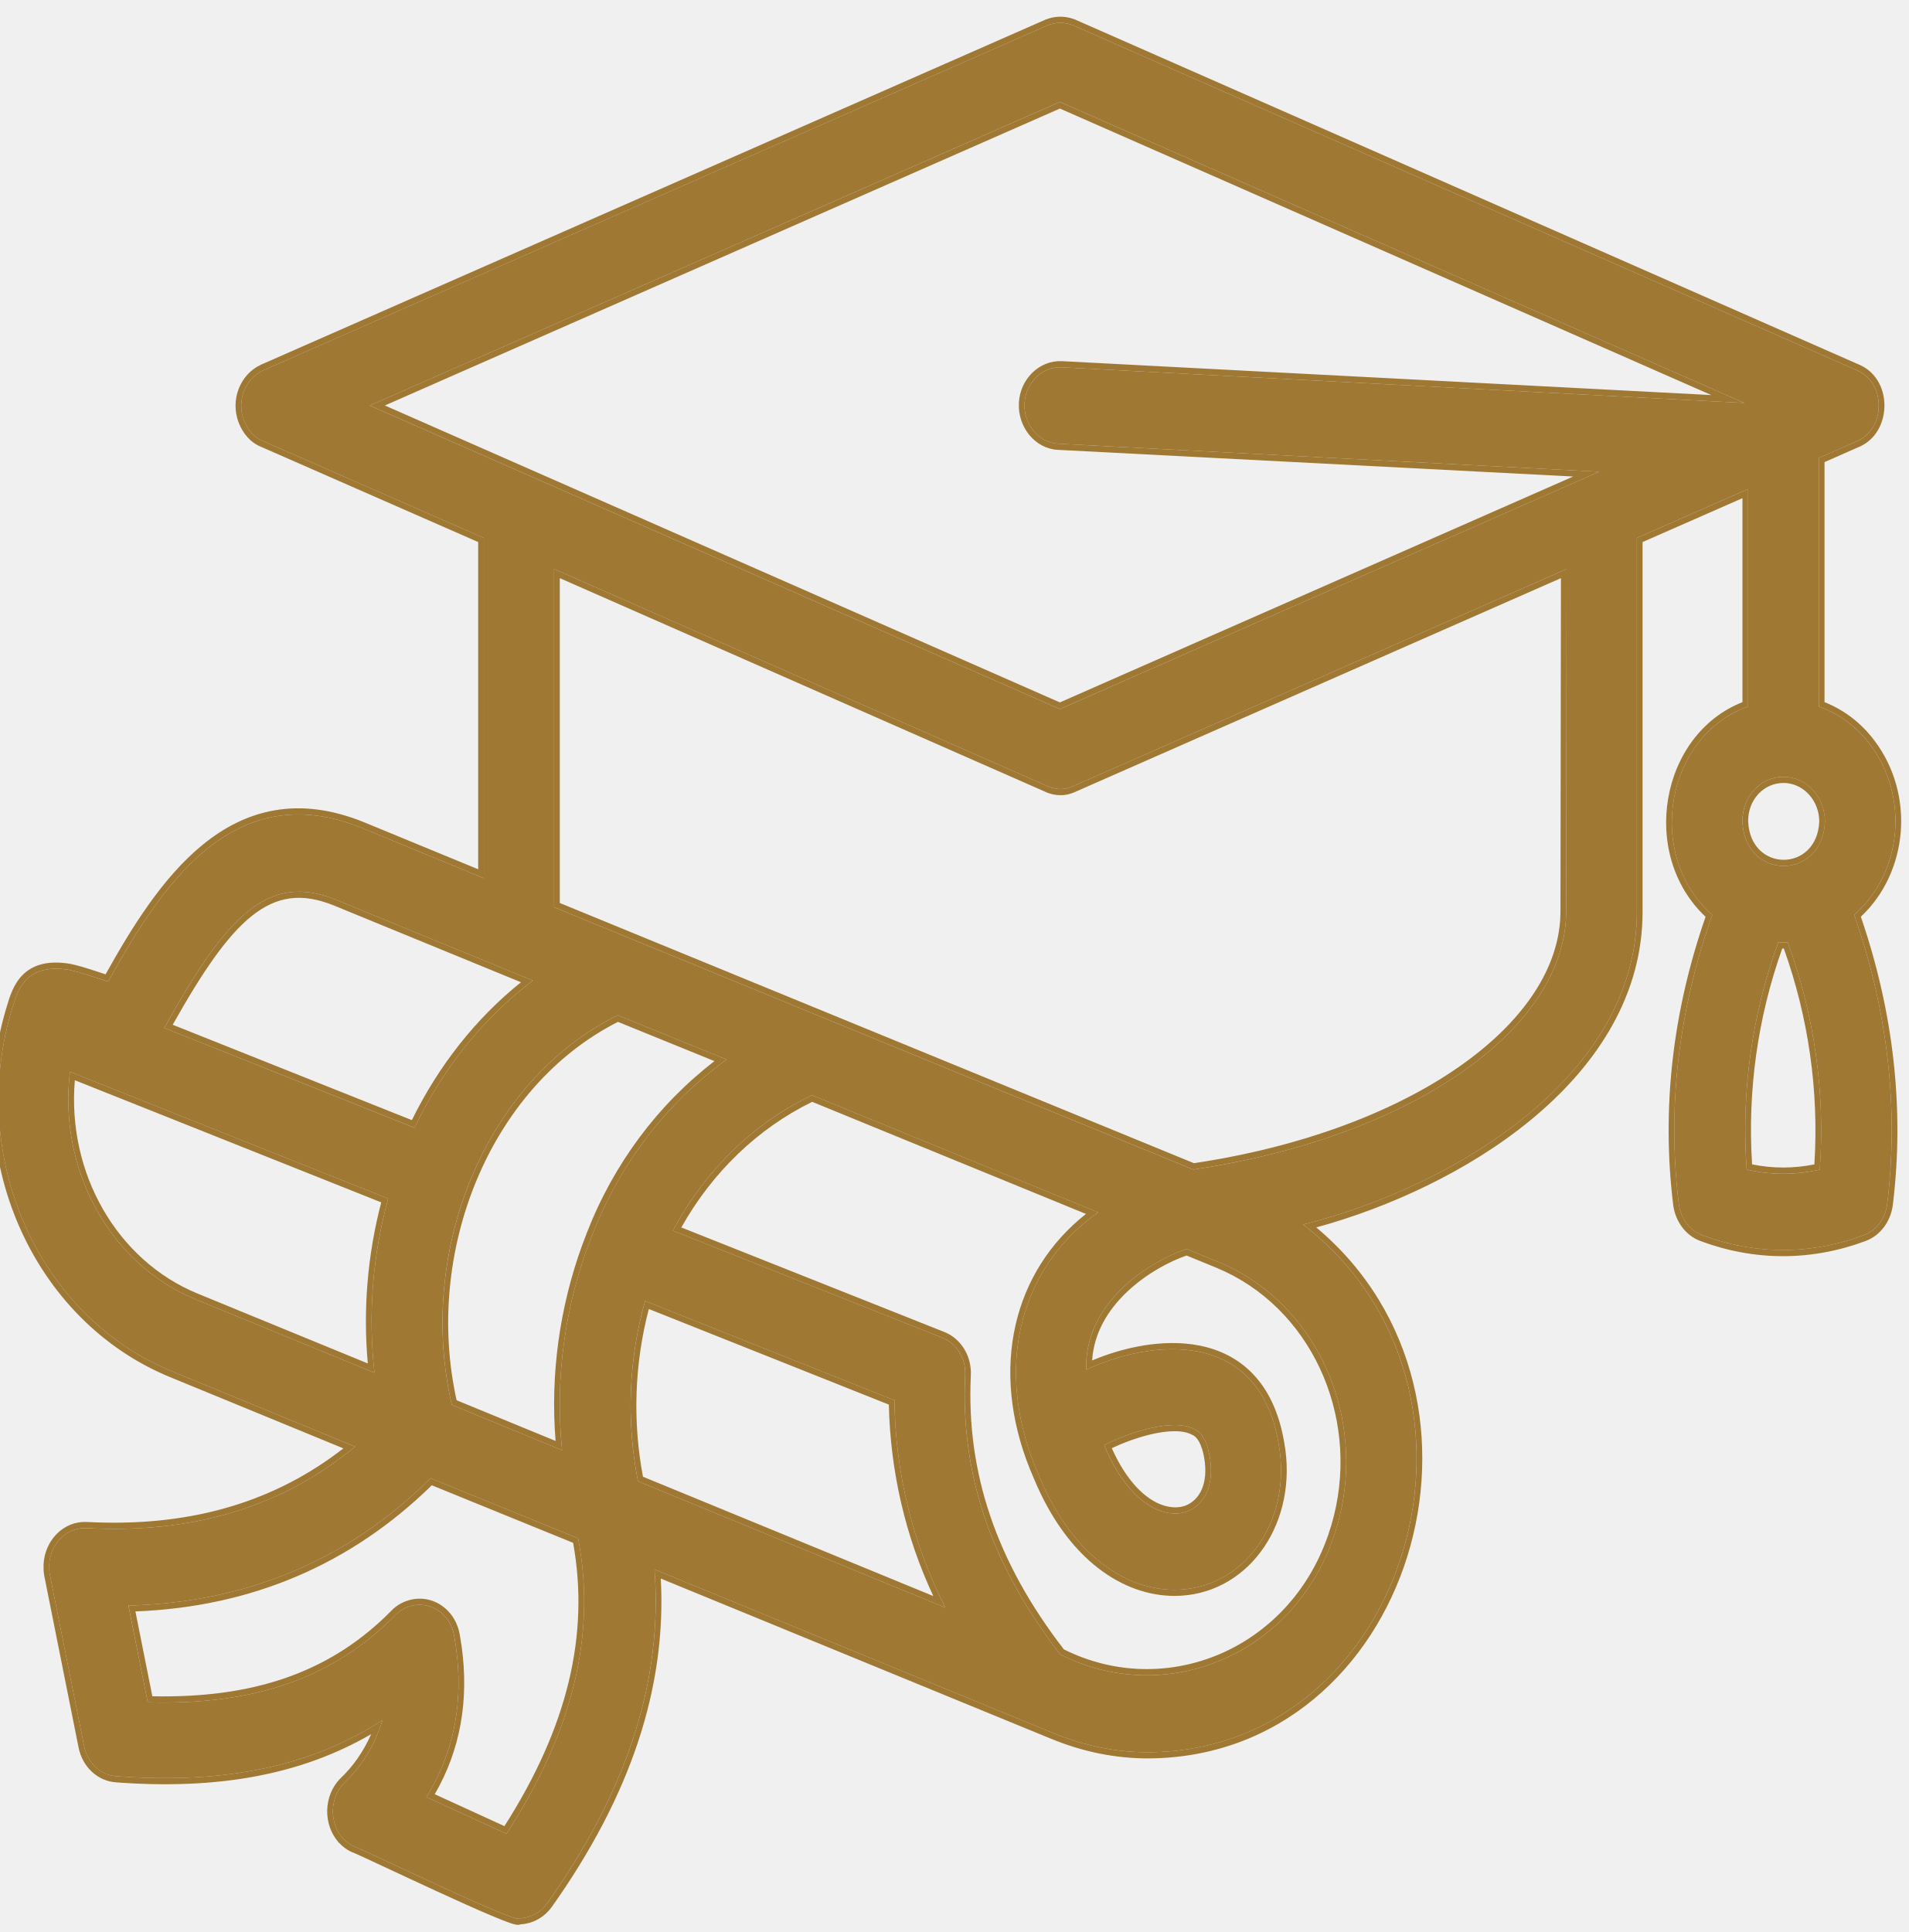
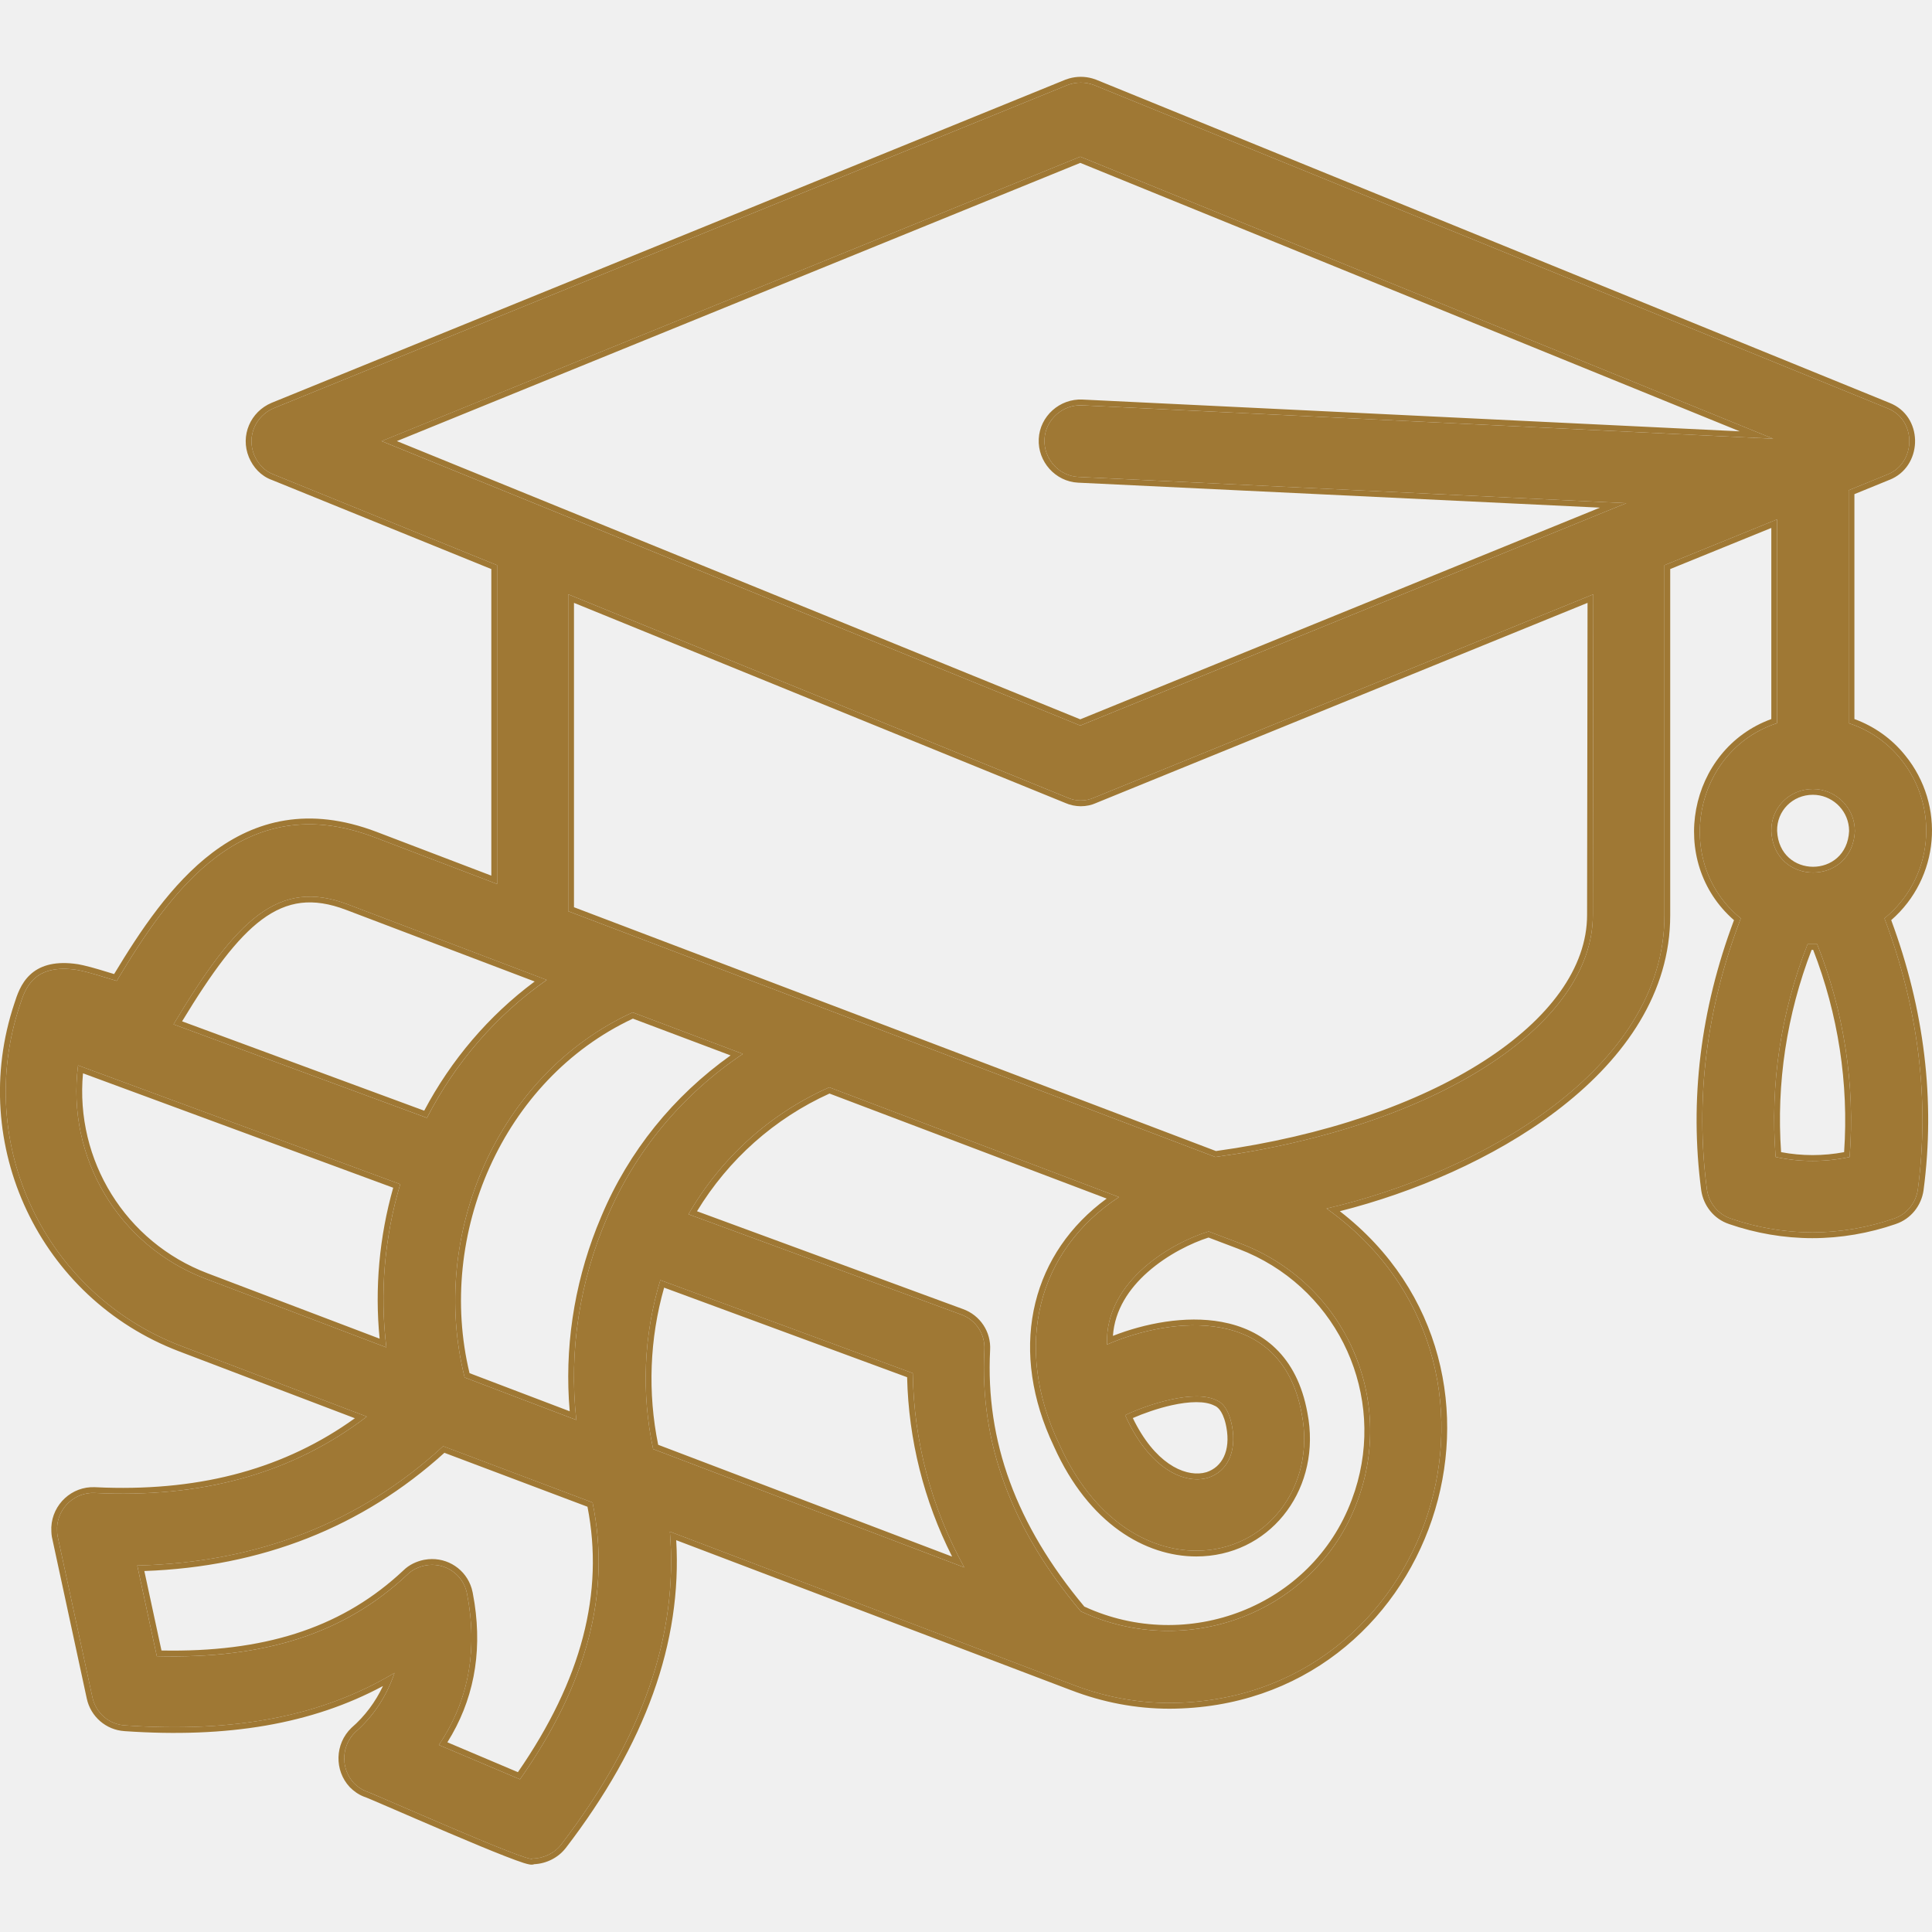
- <svg xmlns="http://www.w3.org/2000/svg" width="80" height="81" viewBox="0 0 80 81" fill="none">
-   <path d="M44.135 72.652C45.42 73.186 46.764 73.464 48.127 73.464C59.075 73.421 63.561 58.216 54.629 51.34C60.932 49.76 68.639 45.126 68.62 38.207V22.553L73.283 20.503V29.622C69.825 30.839 68.936 35.858 71.781 38.356C70.359 42.371 69.884 46.45 70.378 50.486C70.457 51.084 70.833 51.596 71.367 51.788C72.453 52.194 73.6 52.408 74.746 52.408C75.892 52.408 77.038 52.194 78.125 51.788C78.658 51.596 79.034 51.084 79.113 50.486C79.607 46.45 79.133 42.371 77.73 38.356C79.745 36.584 80.042 33.402 78.402 31.224C77.848 30.476 77.097 29.921 76.248 29.622V19.201L77.848 18.496C79.054 17.983 79.073 16.04 77.848 15.527L45.005 1.07C44.649 0.921 44.254 0.921 43.898 1.07L11.035 15.527C10.284 15.869 9.909 16.788 10.225 17.62C10.383 18.026 10.66 18.346 11.035 18.496L20.283 22.553V36.819L15.205 34.726C9.751 32.483 6.727 37.203 4.534 41.154C3.98 40.983 3.427 40.769 2.893 40.663C1.075 40.364 0.739 41.517 0.522 42.243C-1.395 48.436 1.55 55.163 7.201 57.49L14.889 60.651C11.806 63.192 8.091 64.303 3.625 64.068C2.795 64.025 2.103 64.73 2.063 65.605C2.063 65.733 2.063 65.862 2.083 65.99L3.526 73.208C3.664 73.912 4.217 74.425 4.87 74.468C9.415 74.809 13.031 74.062 16.035 72.119C15.719 73.144 15.165 74.062 14.414 74.767C13.822 75.386 13.802 76.411 14.355 77.052C14.493 77.201 14.651 77.329 14.849 77.415C15.047 77.457 21.746 80.703 21.746 80.426C22.2 80.426 22.655 80.191 22.931 79.806C26.311 75.044 27.793 70.431 27.437 65.797L44.135 72.652ZM44.432 4.273L73.125 16.894L44.511 15.399C43.701 15.357 42.989 16.04 42.95 16.916C42.91 17.791 43.542 18.56 44.353 18.603L67.039 19.777L44.432 29.729L15.501 17.001L44.432 4.273ZM26.745 62.103C26.251 59.605 26.35 56.999 27.042 54.543L37.496 58.708C37.535 61.761 38.266 64.73 39.63 67.399L26.745 62.103ZM24.828 51.767C23.702 54.607 23.248 57.725 23.564 60.8L18.94 58.9C17.457 52.536 20.283 45.339 25.896 42.563L30.46 44.421C27.951 46.236 25.994 48.777 24.828 51.767ZM14.118 37.737L22.339 41.111C20.244 42.691 18.544 44.827 17.378 47.283L6.885 43.097C9.494 38.399 11.233 36.541 14.118 37.737ZM2.933 44.934L16.272 50.251C15.62 52.621 15.422 55.12 15.699 57.554L8.209 54.479C4.613 53.006 2.439 49.055 2.933 44.934ZM21.232 76.881L17.872 75.343C19.098 73.379 19.493 71.115 19.038 68.574C18.88 67.698 18.11 67.143 17.299 67.314C17.023 67.378 16.766 67.506 16.568 67.719C13.979 70.346 10.679 71.499 6.194 71.371L5.383 67.314C10.363 67.186 14.612 65.392 18.05 61.975L24.236 64.495C25.006 68.531 24.018 72.588 21.232 76.881ZM55.893 64.473C54.174 69.428 48.839 71.585 44.452 69.364C41.566 65.648 40.262 61.825 40.46 57.661C40.499 56.956 40.104 56.316 39.492 56.081L28.208 51.596C29.552 49.076 31.587 47.09 34.037 45.916L46.032 50.828C42.653 53.219 41.626 57.512 43.562 61.889C44.965 65.264 47.238 66.652 49.234 66.652C52.139 66.652 54.194 63.79 53.601 60.523C52.771 55.611 48.167 56.188 45.538 57.426C45.44 54.543 48.305 52.835 49.748 52.365L51.052 52.899C55.38 54.671 57.514 59.839 55.893 64.473ZM46.289 60.587C47.198 60.117 49.155 59.412 50.084 59.925C50.222 59.989 50.558 60.181 50.716 61.078C50.913 62.231 50.518 63.107 49.728 63.384C48.74 63.705 47.277 62.979 46.289 60.587ZM65.656 38.207C65.656 43.161 59.114 47.688 50.024 49.034L23.228 38.036V23.856L43.898 32.953C44.076 33.039 44.274 33.081 44.452 33.081C44.649 33.081 44.827 33.039 45.005 32.953L65.675 23.856L65.656 38.207ZM74.766 32.569C75.714 32.569 76.504 33.402 76.504 34.448C76.406 36.925 73.145 36.925 73.046 34.448C73.026 33.402 73.797 32.569 74.766 32.569ZM76.287 49.034C75.279 49.269 74.232 49.269 73.224 49.034C72.987 45.788 73.442 42.542 74.548 39.509H74.943C76.05 42.52 76.524 45.788 76.287 49.034Z" fill="#9F7834" />
-   <path d="M43.969 0.773C44.285 0.676 44.62 0.676 44.935 0.773L45.092 0.829L45.095 0.831L77.935 15.287L78.065 15.348C79.365 16.026 79.294 18.158 77.936 18.736L77.935 18.735L76.487 19.374V29.438C77.311 29.763 78.04 30.323 78.587 31.061H78.588C80.274 33.301 80.01 36.552 78.01 38.435C79.381 42.432 79.843 46.495 79.35 50.519V50.522C79.259 51.211 78.825 51.806 78.202 52.031L78.203 52.032C77.092 52.447 75.92 52.666 74.746 52.666C73.573 52.666 72.4 52.447 71.289 52.032V52.031C70.667 51.806 70.234 51.21 70.143 50.522V50.519C69.65 46.496 70.111 42.433 71.5 38.437C68.711 35.813 69.599 30.796 73.046 29.438V20.886L68.859 22.726V38.206L68.854 38.539C68.744 41.963 66.798 44.805 64.141 46.981C61.538 49.112 58.223 50.629 55.179 51.46C63.746 58.626 59.136 73.679 48.129 73.722H48.128C46.734 73.722 45.362 73.437 44.051 72.893V72.894L27.701 66.181C27.949 70.758 26.429 75.303 23.122 79.963L23.12 79.965L23.119 79.964C22.812 80.391 22.323 80.653 21.823 80.678C21.798 80.689 21.776 80.694 21.762 80.697C21.712 80.704 21.663 80.698 21.633 80.692C21.566 80.681 21.48 80.655 21.387 80.624C21.195 80.559 20.927 80.451 20.61 80.318C19.976 80.051 19.129 79.669 18.279 79.278C17.428 78.886 16.571 78.485 15.916 78.179C15.588 78.026 15.311 77.897 15.11 77.805C15.009 77.759 14.928 77.722 14.87 77.697C14.842 77.685 14.82 77.676 14.804 77.669C14.789 77.663 14.786 77.663 14.792 77.665L14.781 77.663L14.761 77.654C14.526 77.552 14.342 77.401 14.187 77.234L14.181 77.227V77.226C13.539 76.483 13.563 75.298 14.249 74.581L14.254 74.576L14.258 74.572C14.808 74.056 15.246 73.418 15.559 72.706C12.624 74.409 9.137 75.047 4.854 74.725V74.724C4.095 74.673 3.454 74.078 3.293 73.262L1.851 66.044L1.849 66.038L1.849 66.032C1.825 65.879 1.825 65.73 1.825 65.605V65.599L1.826 65.592C1.872 64.578 2.672 63.76 3.636 63.81H3.637L4.049 63.827C8.118 63.966 11.531 62.95 14.396 60.724L7.117 57.731C1.346 55.354 -1.661 48.484 0.296 42.16C0.402 41.806 0.556 41.273 0.945 40.88C1.326 40.495 1.894 40.278 2.754 40.382L2.93 40.407L2.937 40.409L3.145 40.455C3.57 40.559 4.011 40.715 4.426 40.849C5.503 38.92 6.801 36.797 8.503 35.411C10.275 33.969 12.481 33.33 15.291 34.485L20.046 36.444V22.726L10.953 18.737V18.738C10.506 18.559 10.185 18.18 10.006 17.72L10.005 17.718C9.637 16.749 10.076 15.685 10.943 15.29L10.945 15.288L43.809 0.831L43.812 0.829L43.969 0.773ZM24.236 64.495C25.007 68.531 24.019 72.588 21.232 76.881L17.873 75.343C19.022 73.501 19.441 71.396 19.114 69.046L19.039 68.573C18.881 67.698 18.11 67.143 17.3 67.314C17.024 67.378 16.767 67.505 16.569 67.719C13.98 70.346 10.68 71.499 6.194 71.371L5.384 67.314C10.364 67.185 14.613 65.391 18.051 61.974L24.236 64.495ZM18.102 62.271C14.704 65.597 10.535 67.372 5.677 67.56L6.387 71.117C10.595 71.204 13.708 70.135 16.167 67.767L16.406 67.531C16.643 67.278 16.943 67.132 17.25 67.061L17.255 67.06L17.429 67.033C18.244 66.95 18.995 67.49 19.231 68.338L19.273 68.524V68.525L19.351 69.009C19.67 71.307 19.29 73.387 18.225 75.224L21.146 76.561C23.79 72.423 24.723 68.535 24.026 64.684L18.102 62.271ZM46.033 50.827C42.654 53.219 41.627 57.511 43.563 61.889C44.922 65.157 47.097 66.563 49.047 66.647L49.235 66.651C52.139 66.651 54.194 63.79 53.601 60.523C52.771 55.611 48.167 56.187 45.539 57.426C45.44 54.543 48.305 52.834 49.748 52.364L51.053 52.899C55.38 54.672 57.514 59.839 55.894 64.473C54.175 69.427 48.839 71.584 44.452 69.364C41.567 65.648 40.263 61.825 40.461 57.661C40.5 56.956 40.105 56.315 39.492 56.081L28.208 51.596C29.552 49.076 31.588 47.09 34.038 45.916L46.033 50.827ZM34.048 46.195C31.769 47.31 29.863 49.144 28.562 51.461L39.575 55.839H39.574C40.285 56.113 40.744 56.858 40.698 57.677C40.506 61.747 41.772 65.492 44.599 69.151C48.858 71.274 54.008 69.172 55.67 64.383L55.671 64.382L55.808 63.958C57.071 59.712 55.171 55.115 51.355 53.311L50.968 53.14L49.742 52.638C49.05 52.877 48.048 53.395 47.224 54.184C46.453 54.922 45.858 55.874 45.784 57.038C47.087 56.487 48.776 56.114 50.288 56.414C51.115 56.579 51.897 56.947 52.527 57.607C53.158 58.267 53.621 59.203 53.836 60.473L53.886 60.791C54.319 64.069 52.209 66.909 49.235 66.909C47.129 66.909 44.781 65.445 43.347 62L43.171 61.582C42.332 59.488 42.149 57.413 42.573 55.552C42.992 53.713 44 52.1 45.525 50.895L34.048 46.195ZM37.496 58.707C37.536 61.761 38.267 64.73 39.63 67.399L26.746 62.103C26.252 59.604 26.351 56.999 27.043 54.543L37.496 58.707ZM27.2 54.88C26.598 57.172 26.515 59.587 26.954 61.912L39.125 66.915C37.958 64.422 37.323 61.693 37.262 58.889L27.2 54.88ZM46.29 60.586C47.199 60.117 49.155 59.412 50.084 59.924C50.223 59.988 50.558 60.181 50.716 61.078C50.914 62.231 50.519 63.107 49.729 63.384L49.635 63.411C48.65 63.658 47.247 62.903 46.29 60.586ZM49.228 60.004C48.923 60.005 48.58 60.056 48.231 60.139C47.637 60.28 47.044 60.511 46.608 60.715C47.507 62.726 48.705 63.318 49.501 63.177L49.66 63.137C50.296 62.91 50.665 62.194 50.482 61.126L50.453 60.977C50.381 60.65 50.285 60.459 50.205 60.347C50.116 60.224 50.035 60.182 49.99 60.162L49.983 60.158L49.975 60.154C49.791 60.052 49.537 60.003 49.228 60.004ZM30.461 44.42C27.952 46.236 25.995 48.777 24.829 51.767C23.703 54.607 23.248 57.725 23.564 60.8L18.941 58.9C17.459 52.536 20.284 45.339 25.896 42.563L30.461 44.42ZM25.907 42.843C20.505 45.575 17.762 52.518 19.142 58.706L23.291 60.412C23.066 57.622 23.46 54.81 24.404 52.208L24.61 51.665C25.735 48.78 27.585 46.308 29.952 44.488L25.907 42.843ZM16.272 50.25C15.62 52.621 15.422 55.12 15.699 57.554L8.21 54.479C4.613 53.006 2.439 49.055 2.933 44.933L16.272 50.25ZM3.138 45.289C2.805 49.175 4.896 52.845 8.294 54.238L15.419 57.163C15.214 54.907 15.407 52.607 15.982 50.41L3.138 45.289ZM74.944 39.509C76.05 42.52 76.525 45.788 76.288 49.033C75.28 49.268 74.232 49.268 73.224 49.033C72.987 45.788 73.442 42.541 74.548 39.509H74.944ZM65.417 38.206L65.437 24.239L45.102 33.188L45.102 33.189C44.895 33.288 44.684 33.339 44.452 33.339C44.242 33.339 44.01 33.289 43.802 33.189V33.188L23.467 24.239V37.858L50.05 48.767C54.545 48.095 58.397 46.642 61.12 44.756C63.864 42.856 65.417 40.554 65.417 38.207V38.206ZM74.714 39.767C73.685 42.655 73.252 45.734 73.45 48.817C74.312 48.993 75.199 48.993 76.061 48.817C76.258 45.734 75.809 42.636 74.78 39.767H74.714ZM6.886 43.097C9.494 38.399 11.233 36.541 14.119 37.737L22.339 41.11C20.244 42.691 18.545 44.826 17.379 47.282L6.886 43.097ZM14.033 37.978C13.339 37.69 12.728 37.591 12.166 37.665C11.605 37.738 11.075 37.984 10.541 38.413C9.503 39.248 8.479 40.758 7.24 42.963L17.266 46.962C18.376 44.697 19.936 42.709 21.84 41.181L14.034 37.978H14.033ZM74.942 32.578C75.811 32.673 76.505 33.467 76.505 34.448C76.407 36.925 73.145 36.925 73.046 34.448C73.027 33.401 73.798 32.569 74.766 32.569L74.942 32.578ZM74.766 32.826C73.928 32.827 73.269 33.544 73.286 34.443C73.376 36.581 76.171 36.583 76.266 34.448L76.258 34.281C76.18 33.459 75.533 32.826 74.766 32.826ZM73.126 16.894L44.511 15.399L44.523 15.142L71.74 16.563L44.432 4.551L16.134 17L44.431 29.449L65.949 19.978L44.342 18.86C43.398 18.81 42.666 17.918 42.712 16.903C42.758 15.882 43.584 15.092 44.523 15.142L44.511 15.399C43.701 15.356 42.99 16.04 42.95 16.916V17.078C42.99 17.884 43.594 18.562 44.354 18.602L67.04 19.777L44.432 29.728L15.502 17L44.432 4.274L73.126 16.894ZM2.064 65.605C2.064 65.733 2.064 65.861 2.084 65.989L3.527 73.207C3.665 73.912 4.218 74.424 4.87 74.467C9.415 74.809 13.032 74.061 16.035 72.118C15.719 73.143 15.165 74.062 14.415 74.767L14.31 74.887C13.822 75.512 13.837 76.45 14.356 77.051C14.494 77.201 14.652 77.329 14.85 77.414L14.96 77.458C15.844 77.843 21.556 80.594 21.742 80.436L21.746 80.426C22.144 80.426 22.542 80.246 22.82 79.943L22.932 79.806C26.311 75.044 27.794 70.431 27.438 65.797L44.136 72.652C45.34 73.152 46.597 73.428 47.873 73.46L48.128 73.463C59.076 73.42 63.561 58.216 54.63 51.34C60.933 49.759 68.639 45.125 68.62 38.207V22.553L73.284 20.503V29.621C69.826 30.839 68.937 35.858 71.782 38.356C70.359 42.371 69.885 46.449 70.379 50.485C70.458 51.083 70.834 51.596 71.368 51.788C72.319 52.143 73.315 52.351 74.317 52.397L74.746 52.407C75.893 52.407 77.039 52.194 78.125 51.788C78.626 51.608 78.987 51.147 79.095 50.597L79.113 50.485C79.607 46.449 79.133 42.371 77.73 38.356C79.746 36.584 80.042 33.402 78.402 31.224C77.849 30.476 77.098 29.92 76.248 29.621V19.2L77.849 18.496C79.054 17.983 79.074 16.04 77.849 15.527L45.005 1.07C44.65 0.921 44.254 0.921 43.899 1.07L11.036 15.527C10.285 15.869 9.91 16.787 10.226 17.62C10.384 18.025 10.66 18.346 11.036 18.496L20.284 22.553V36.819L15.205 34.726C9.751 32.483 6.727 37.203 4.534 41.153L3.707 40.884C3.433 40.796 3.161 40.716 2.894 40.662C1.076 40.363 0.74 41.517 0.523 42.242C-1.394 48.435 1.551 55.163 7.202 57.49L14.889 60.651C11.903 63.113 8.323 64.232 4.042 64.086L3.625 64.067C2.795 64.025 2.104 64.729 2.064 65.605ZM65.656 38.207C65.656 43.161 59.115 47.688 50.025 49.033L23.228 38.035V23.856L43.899 32.953C44.032 33.017 44.177 33.057 44.316 33.073L44.452 33.082C44.65 33.081 44.828 33.038 45.005 32.953L65.676 23.856L65.656 38.207Z" fill="#9F7834" />
+ <svg xmlns="http://www.w3.org/2000/svg" width="100" height="100" viewBox="0 0 100 100" fill="none">
+   <g clip-path="url(#clip0_2702_9019)">
+     <path d="M55.545 87.207C57.151 87.824 58.831 88.145 60.535 88.145C74.22 88.096 79.827 70.508 68.662 62.554C76.542 60.726 86.176 55.366 86.151 47.362V29.255L91.981 26.884V37.432C87.658 38.84 86.546 44.645 90.103 47.535C88.325 52.179 87.732 56.897 88.35 61.566C88.448 62.257 88.918 62.85 89.585 63.073C90.943 63.542 92.376 63.789 93.809 63.789C95.242 63.789 96.674 63.542 98.033 63.073C98.7 62.85 99.169 62.257 99.268 61.566C99.885 56.897 99.293 52.179 97.539 47.535C100.058 45.485 100.429 41.804 98.379 39.285C97.687 38.42 96.748 37.778 95.686 37.432V25.377L97.687 24.562C99.194 23.969 99.219 21.721 97.687 21.128L56.632 4.405C56.187 4.232 55.693 4.232 55.249 4.405L14.169 21.128C13.23 21.524 12.761 22.586 13.156 23.549C13.354 24.019 13.7 24.389 14.169 24.562L25.73 29.255V45.756L19.381 43.336C12.563 40.742 8.784 46.201 6.042 50.771C5.35 50.573 4.659 50.326 3.992 50.203C1.719 49.857 1.299 51.191 1.028 52.031C-1.369 59.194 2.312 66.976 9.377 69.668L18.986 73.324C15.133 76.263 10.489 77.548 4.906 77.276C3.868 77.227 3.004 78.042 2.954 79.055C2.954 79.203 2.954 79.351 2.979 79.499L4.782 87.849C4.955 88.664 5.647 89.257 6.462 89.306C12.144 89.701 16.664 88.837 20.419 86.589C20.023 87.775 19.332 88.837 18.393 89.652C17.652 90.368 17.627 91.554 18.319 92.295C18.492 92.468 18.69 92.616 18.937 92.715C19.184 92.765 27.558 96.519 27.558 96.198C28.126 96.198 28.694 95.926 29.04 95.482C33.264 89.973 35.117 84.638 34.672 79.277L55.545 87.207ZM55.916 8.11L91.783 22.709L56.014 20.98C55.002 20.931 54.112 21.721 54.063 22.734C54.014 23.747 54.804 24.636 55.817 24.686L84.175 26.044L55.916 37.555L19.752 22.833L55.916 8.11ZM33.807 75.004C33.19 72.114 33.313 69.1 34.178 66.259L47.245 71.076C47.295 74.609 48.209 78.042 49.913 81.13L33.807 75.004ZM31.411 63.048C30.003 66.333 29.435 69.94 29.83 73.497L24.05 71.298C22.197 63.937 25.73 55.613 32.745 52.401L38.451 54.55C35.314 56.65 32.869 59.59 31.411 63.048ZM18.023 46.819L28.299 50.722C25.68 52.55 23.556 55.02 22.099 57.861L8.982 53.019C12.242 47.584 14.416 45.435 18.023 46.819ZM4.041 55.143L20.715 61.294C19.9 64.036 19.653 66.926 19.999 69.742L10.637 66.185C6.141 64.481 3.424 59.911 4.041 55.143ZM26.915 92.098L22.716 90.319C24.248 88.046 24.742 85.428 24.174 82.489C23.976 81.476 23.012 80.833 22 81.031C21.654 81.105 21.333 81.253 21.086 81.5C17.85 84.539 13.725 85.873 8.117 85.725L7.104 81.031C13.329 80.883 18.64 78.808 22.938 74.856L30.67 77.77C31.634 82.439 30.398 87.132 26.915 92.098ZM70.243 77.746C68.094 83.477 61.424 85.972 55.94 83.403C52.334 79.104 50.704 74.683 50.951 69.866C51 69.05 50.506 68.309 49.74 68.038L35.635 62.85C37.315 59.935 39.859 57.638 42.922 56.279L57.917 61.961C53.693 64.728 52.408 69.693 54.829 74.757C56.583 78.66 59.423 80.265 61.918 80.265C65.549 80.265 68.119 76.955 67.377 73.176C66.34 67.494 60.584 68.161 57.299 69.594C57.175 66.259 60.757 64.283 62.561 63.74L64.191 64.357C69.601 66.407 72.269 72.385 70.243 77.746ZM58.238 73.25C59.374 72.706 61.819 71.891 62.98 72.484C63.153 72.558 63.573 72.781 63.771 73.818C64.018 75.152 63.524 76.165 62.536 76.486C61.301 76.856 59.473 76.016 58.238 73.25ZM82.446 47.362C82.446 53.093 74.269 58.33 62.906 59.886L29.41 47.164V30.762L55.249 41.285C55.471 41.384 55.718 41.434 55.94 41.434C56.187 41.434 56.41 41.384 56.632 41.285L82.471 30.762L82.446 47.362ZM93.834 40.841C95.019 40.841 96.007 41.804 96.007 43.014C95.884 45.88 91.808 45.88 91.684 43.014C91.66 41.804 92.623 40.841 93.834 40.841ZM95.736 59.886C94.476 60.158 93.166 60.158 91.907 59.886C91.61 56.131 92.178 52.377 93.562 48.869H94.056C95.439 52.352 96.032 56.131 95.736 59.886Z" fill="#9F7834" />
+     <path d="M55.336 4.061C55.731 3.948 56.149 3.948 56.544 4.061L56.74 4.126L56.744 4.128L97.795 20.849L97.957 20.92C99.582 21.704 99.493 24.171 97.796 24.839L97.795 24.838L95.984 25.577V37.218C97.015 37.595 97.926 38.242 98.609 39.096H98.61C100.718 41.687 100.388 45.447 97.889 47.626C99.602 52.249 100.179 56.949 99.563 61.603V61.607C99.45 62.404 98.907 63.092 98.129 63.353L98.13 63.354C96.741 63.834 95.275 64.087 93.809 64.087C92.342 64.087 90.876 63.834 89.487 63.354V63.353C88.709 63.092 88.168 62.403 88.054 61.607V61.603C87.439 56.95 88.015 52.251 89.751 47.627C86.264 44.592 87.374 38.789 91.683 37.218V27.326L86.45 29.454V47.361L86.443 47.746C86.305 51.706 83.873 54.994 80.551 57.511C77.298 59.976 73.154 61.731 69.349 62.692C80.058 70.981 74.296 88.393 60.536 88.443H60.535C58.793 88.443 57.077 88.114 55.439 87.484V87.485L35.001 79.72C35.31 85.015 33.411 90.272 29.277 95.662L29.275 95.665L29.274 95.663C28.89 96.157 28.278 96.461 27.654 96.49C27.622 96.502 27.594 96.508 27.577 96.511C27.514 96.52 27.453 96.512 27.416 96.506C27.332 96.493 27.225 96.463 27.108 96.427C26.869 96.351 26.533 96.227 26.137 96.073C25.344 95.764 24.285 95.322 23.223 94.869C22.16 94.417 21.088 93.952 20.269 93.599C19.859 93.422 19.513 93.272 19.261 93.166C19.136 93.113 19.035 93.071 18.962 93.041C18.927 93.027 18.899 93.016 18.88 93.009C18.86 93.002 18.857 93.002 18.864 93.004L18.851 93.002L18.826 92.991C18.532 92.874 18.302 92.699 18.108 92.506L18.1 92.498V92.497C17.298 91.637 17.328 90.266 18.186 89.437L18.192 89.431L18.198 89.426C18.885 88.83 19.433 88.092 19.823 87.268C16.154 89.238 11.795 89.975 6.442 89.603V89.602C5.493 89.544 4.691 88.855 4.49 87.911L2.688 79.561L2.686 79.555L2.685 79.548C2.655 79.371 2.656 79.198 2.656 79.054V79.047L2.657 79.039C2.714 77.866 3.714 76.92 4.919 76.977H4.92L5.435 76.998C10.522 77.159 14.788 75.983 18.369 73.408L9.27 69.946C2.056 67.197 -1.703 59.25 0.744 51.935C0.877 51.526 1.069 50.908 1.556 50.453C2.031 50.009 2.741 49.757 3.817 49.878L4.036 49.907L4.046 49.909L4.305 49.962C4.837 50.082 5.387 50.262 5.907 50.417C7.253 48.187 8.875 45.731 11.003 44.128C13.218 42.46 15.975 41.72 19.488 43.056L25.431 45.323V29.455L14.066 24.84V24.841C13.507 24.635 13.106 24.197 12.882 23.664L12.881 23.661C12.421 22.541 12.97 21.309 14.053 20.853L14.056 20.851L55.136 4.128L55.141 4.126L55.336 4.061ZM30.67 77.769C31.633 82.438 30.398 87.132 26.915 92.097L22.716 90.319C24.152 88.188 24.676 85.753 24.268 83.035L24.173 82.487C23.976 81.475 23.012 80.833 22 81.03C21.654 81.104 21.332 81.252 21.085 81.499C17.849 84.537 13.724 85.872 8.117 85.724L7.105 81.03C13.329 80.882 18.641 78.807 22.939 74.854L30.67 77.769ZM23.002 75.197C18.755 79.045 13.543 81.098 7.471 81.316L8.358 85.43C13.618 85.531 17.509 84.294 20.583 81.555L20.882 81.282C21.178 80.989 21.553 80.82 21.937 80.738L21.943 80.737L22.161 80.706C23.179 80.61 24.118 81.235 24.413 82.216L24.466 82.43V82.431L24.563 82.991C24.962 85.65 24.488 88.056 23.156 90.181L26.807 91.727C30.112 86.94 31.278 82.443 30.408 77.989L23.002 75.197ZM57.916 61.96C53.692 64.726 52.408 69.692 54.829 74.755C56.528 78.536 59.247 80.162 61.684 80.26L61.918 80.264C65.549 80.264 68.118 76.954 67.377 73.175C66.34 67.493 60.584 68.16 57.299 69.593C57.175 66.258 60.757 64.282 62.56 63.738L64.191 64.357C69.6 66.407 72.268 72.384 70.243 77.744C68.094 83.475 61.424 85.971 55.941 83.402C52.334 79.104 50.704 74.682 50.951 69.865C51 69.05 50.506 68.308 49.74 68.037L35.635 62.849C37.315 59.934 39.86 57.638 42.923 56.279L57.916 61.96ZM42.934 56.602C40.086 57.892 37.704 60.013 36.077 62.694L49.843 67.757H49.842C50.731 68.074 51.305 68.936 51.248 69.883C51.007 74.591 52.59 78.924 56.124 83.156C61.448 85.612 67.886 83.18 69.963 77.64L69.964 77.639L70.135 77.149C71.714 72.237 69.339 66.92 64.57 64.833L64.085 64.635L62.553 64.055C61.687 64.331 60.435 64.931 59.405 65.843C58.441 66.696 57.697 67.798 57.605 69.144C59.234 68.507 61.346 68.075 63.235 68.423C64.269 68.614 65.247 69.039 66.034 69.802C66.822 70.566 67.401 71.648 67.67 73.118L67.732 73.486C68.274 77.277 65.637 80.562 61.918 80.562C59.286 80.562 56.352 78.869 54.559 74.884L54.339 74.4C53.29 71.978 53.061 69.578 53.591 67.425C54.115 65.298 55.375 63.432 57.281 62.038L42.934 56.602ZM47.245 71.075C47.295 74.608 48.209 78.041 49.913 81.129L33.807 75.003C33.19 72.113 33.313 69.099 34.178 66.258L47.245 71.075ZM34.375 66.648C33.621 69.299 33.519 72.093 34.067 74.782L49.281 80.569C47.823 77.685 47.028 74.528 46.952 71.285L34.375 66.648ZM58.237 73.249C59.374 72.705 61.819 71.89 62.98 72.483C63.153 72.557 63.573 72.78 63.771 73.818C64.017 75.151 63.524 76.164 62.536 76.485L62.418 76.516C61.187 76.801 59.434 75.929 58.237 73.249ZM61.911 72.575C61.528 72.576 61.1 72.635 60.664 72.731C59.922 72.895 59.179 73.161 58.635 73.398C59.759 75.723 61.257 76.408 62.251 76.245L62.45 76.199C63.245 75.936 63.706 75.109 63.477 73.873L63.441 73.701C63.351 73.323 63.232 73.102 63.131 72.972C63.02 72.829 62.919 72.781 62.863 72.757L62.853 72.754L62.844 72.749C62.613 72.631 62.296 72.574 61.911 72.575ZM38.451 54.549C35.314 56.649 32.869 59.589 31.411 63.047C30.003 66.332 29.435 69.939 29.83 73.496L24.05 71.297C22.198 63.936 25.73 55.612 32.745 52.401L38.451 54.549ZM32.758 52.724C26.006 55.885 22.577 63.916 24.303 71.074L29.488 73.047C29.208 69.82 29.7 66.568 30.879 63.558L31.137 62.93C32.543 59.593 34.856 56.733 37.815 54.628L32.758 52.724ZM20.715 61.293C19.899 64.035 19.652 66.925 19.998 69.741L10.636 66.184C6.141 64.48 3.423 59.91 4.041 55.142L20.715 61.293ZM4.296 55.554C3.881 60.049 6.494 64.294 10.742 65.905L19.649 69.289C19.391 66.679 19.633 64.019 20.352 61.477L4.296 55.554ZM94.055 48.868C95.439 52.351 96.032 56.131 95.736 59.885C94.476 60.157 93.166 60.157 91.906 59.885C91.61 56.131 92.178 52.376 93.561 48.868H94.055ZM82.147 47.361L82.171 31.204L56.752 41.556L56.753 41.557C56.494 41.672 56.231 41.731 55.941 41.731C55.677 41.731 55.388 41.673 55.127 41.557V41.556L29.709 31.204V46.958L62.938 59.578C68.557 58.799 73.371 57.119 76.776 54.937C80.205 52.74 82.147 50.077 82.147 47.361V47.361ZM93.768 49.166C92.482 52.507 91.94 56.068 92.189 59.635C93.266 59.839 94.374 59.838 95.451 59.635C95.698 56.069 95.138 52.485 93.85 49.166H93.768ZM8.981 53.018C12.242 47.584 14.416 45.435 18.023 46.818L28.298 50.72C25.68 52.548 23.555 55.019 22.098 57.859L8.981 53.018ZM17.916 47.096C17.048 46.764 16.285 46.65 15.582 46.734C14.881 46.819 14.218 47.104 13.55 47.6C12.253 48.566 10.973 50.312 9.425 52.864L21.957 57.489C23.345 54.87 25.294 52.569 27.675 50.802L17.917 47.096H17.916ZM94.053 40.851C95.139 40.961 96.007 41.879 96.007 43.014C95.884 45.879 91.807 45.879 91.684 43.014C91.659 41.803 92.623 40.84 93.833 40.84L94.053 40.851ZM93.833 41.138C92.786 41.138 91.962 41.968 91.983 43.008C92.096 45.481 95.59 45.483 95.709 43.014L95.699 42.82C95.601 41.869 94.792 41.138 93.833 41.138ZM91.783 22.708L56.014 20.979L56.029 20.681L90.05 22.326L55.915 8.431L20.542 22.831L55.914 37.232L82.812 26.276L55.803 24.983C54.622 24.925 53.708 23.892 53.765 22.719C53.823 21.538 54.855 20.624 56.029 20.681L56.014 20.979C55.002 20.93 54.112 21.721 54.063 22.733V22.922C54.113 23.854 54.868 24.638 55.817 24.685L84.175 26.044L55.915 37.554L19.752 22.831L55.915 8.11L91.783 22.708ZM2.955 79.054C2.955 79.202 2.954 79.35 2.979 79.498L4.783 87.848C4.956 88.663 5.647 89.256 6.462 89.305C12.143 89.7 16.664 88.836 20.419 86.588C20.023 87.774 19.331 88.836 18.393 89.652L18.262 89.79C17.652 90.514 17.671 91.599 18.319 92.294C18.492 92.467 18.689 92.615 18.936 92.714L19.074 92.765C20.179 93.21 27.32 96.392 27.552 96.209L27.558 96.197C28.055 96.197 28.552 95.989 28.9 95.639L29.04 95.481C33.264 89.972 35.117 84.636 34.672 79.276L55.545 87.205C57.051 87.784 58.621 88.103 60.216 88.14L60.535 88.144C74.22 88.094 79.827 70.507 68.662 62.553C76.542 60.725 86.175 55.365 86.15 47.361V29.255L91.981 26.883V37.431C87.658 38.839 86.546 44.644 90.103 47.534C88.325 52.178 87.732 56.896 88.349 61.565C88.448 62.256 88.918 62.849 89.585 63.071C90.774 63.482 92.019 63.722 93.272 63.776L93.809 63.788C95.241 63.788 96.674 63.541 98.032 63.071C98.658 62.863 99.109 62.329 99.245 61.694L99.267 61.565C99.885 56.896 99.292 52.178 97.538 47.534C100.058 45.484 100.428 41.803 98.378 39.284C97.686 38.419 96.748 37.776 95.686 37.431V25.376L97.687 24.561C99.194 23.968 99.218 21.721 97.687 21.128L56.632 4.405C56.187 4.232 55.693 4.232 55.248 4.405L14.169 21.128C13.23 21.523 12.761 22.585 13.156 23.548C13.354 24.017 13.7 24.388 14.169 24.561L25.73 29.255V45.756L19.381 43.335C12.563 40.741 8.784 46.2 6.042 50.77L5.008 50.458C4.665 50.356 4.325 50.264 3.991 50.202C1.719 49.856 1.299 51.19 1.028 52.03C-1.368 59.194 2.312 66.975 9.377 69.668L18.986 73.323C15.253 76.171 10.778 77.466 5.426 77.297L4.906 77.275C3.868 77.226 3.004 78.041 2.955 79.054ZM82.446 47.361C82.446 53.092 74.269 58.329 62.907 59.885L29.41 47.163V30.762L55.248 41.285C55.415 41.359 55.596 41.405 55.77 41.423L55.941 41.433C56.187 41.433 56.41 41.383 56.632 41.285L82.47 30.762L82.446 47.361Z" fill="#9F7834" />
+   </g>
+   <defs>
+     <clipPath id="clip0_2702_9019">
+       <rect width="100" height="100" rx="10" fill="white" />
+     </clipPath>
+   </defs>
</svg>
